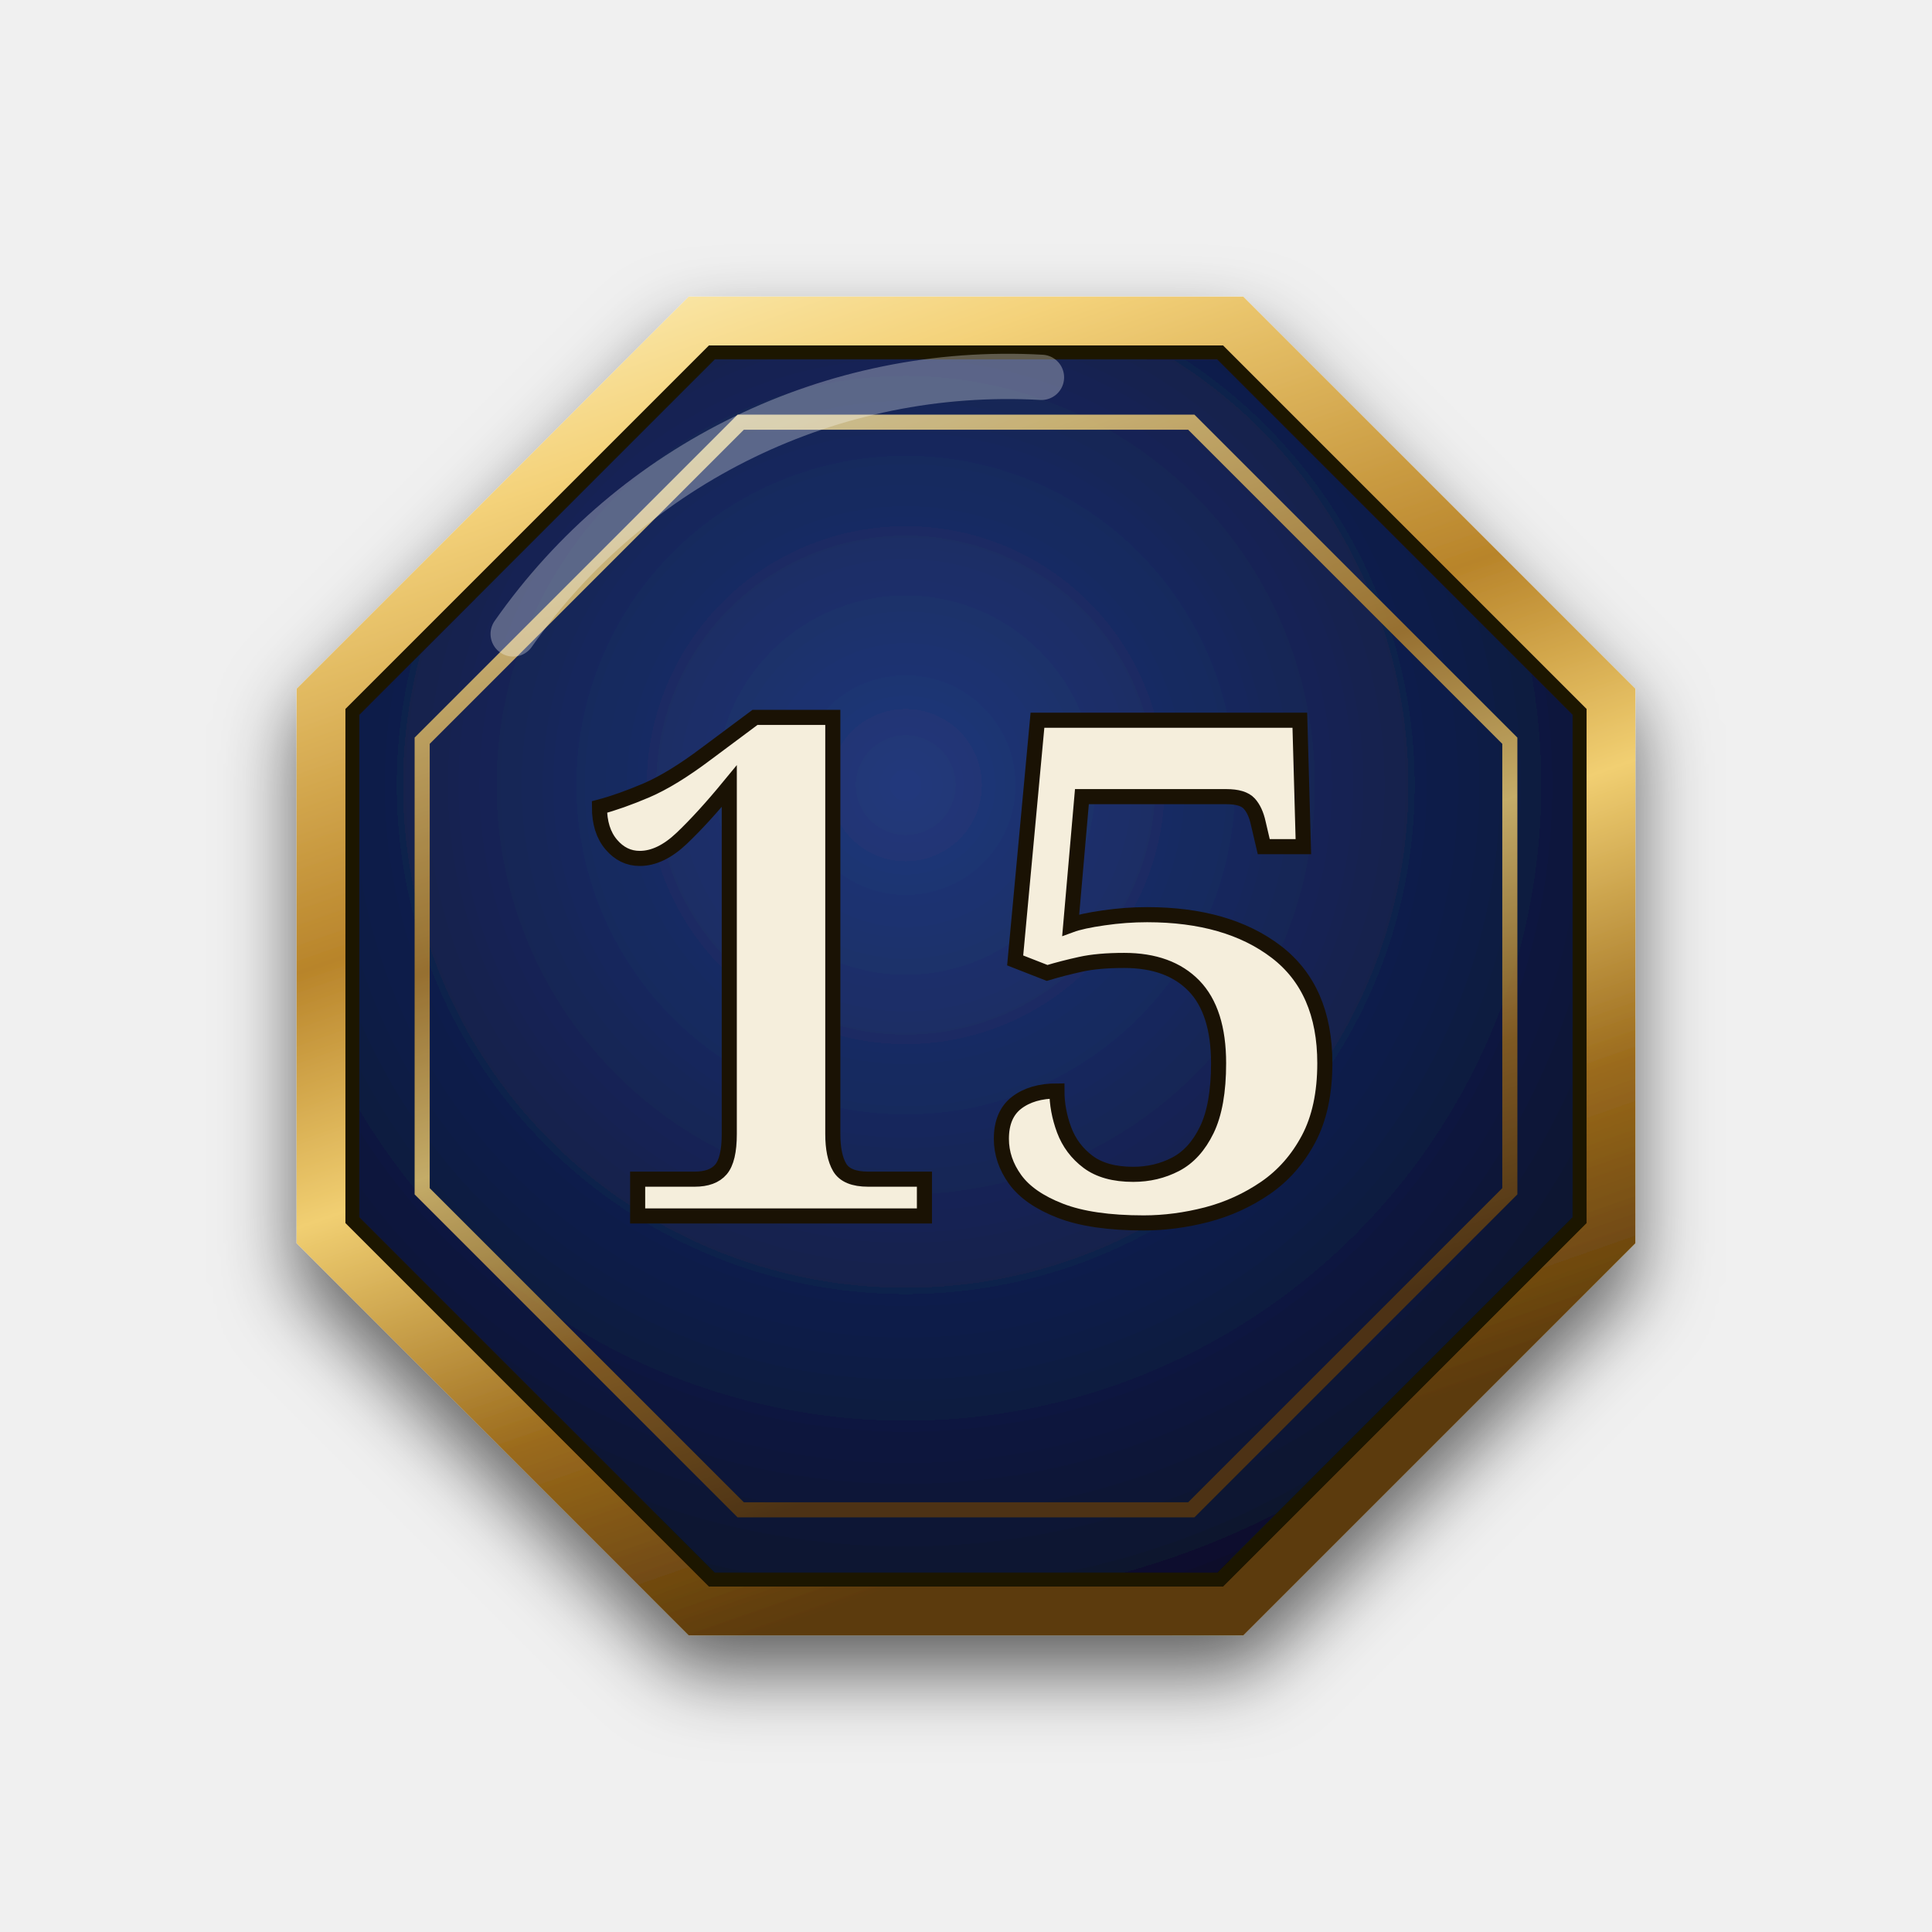
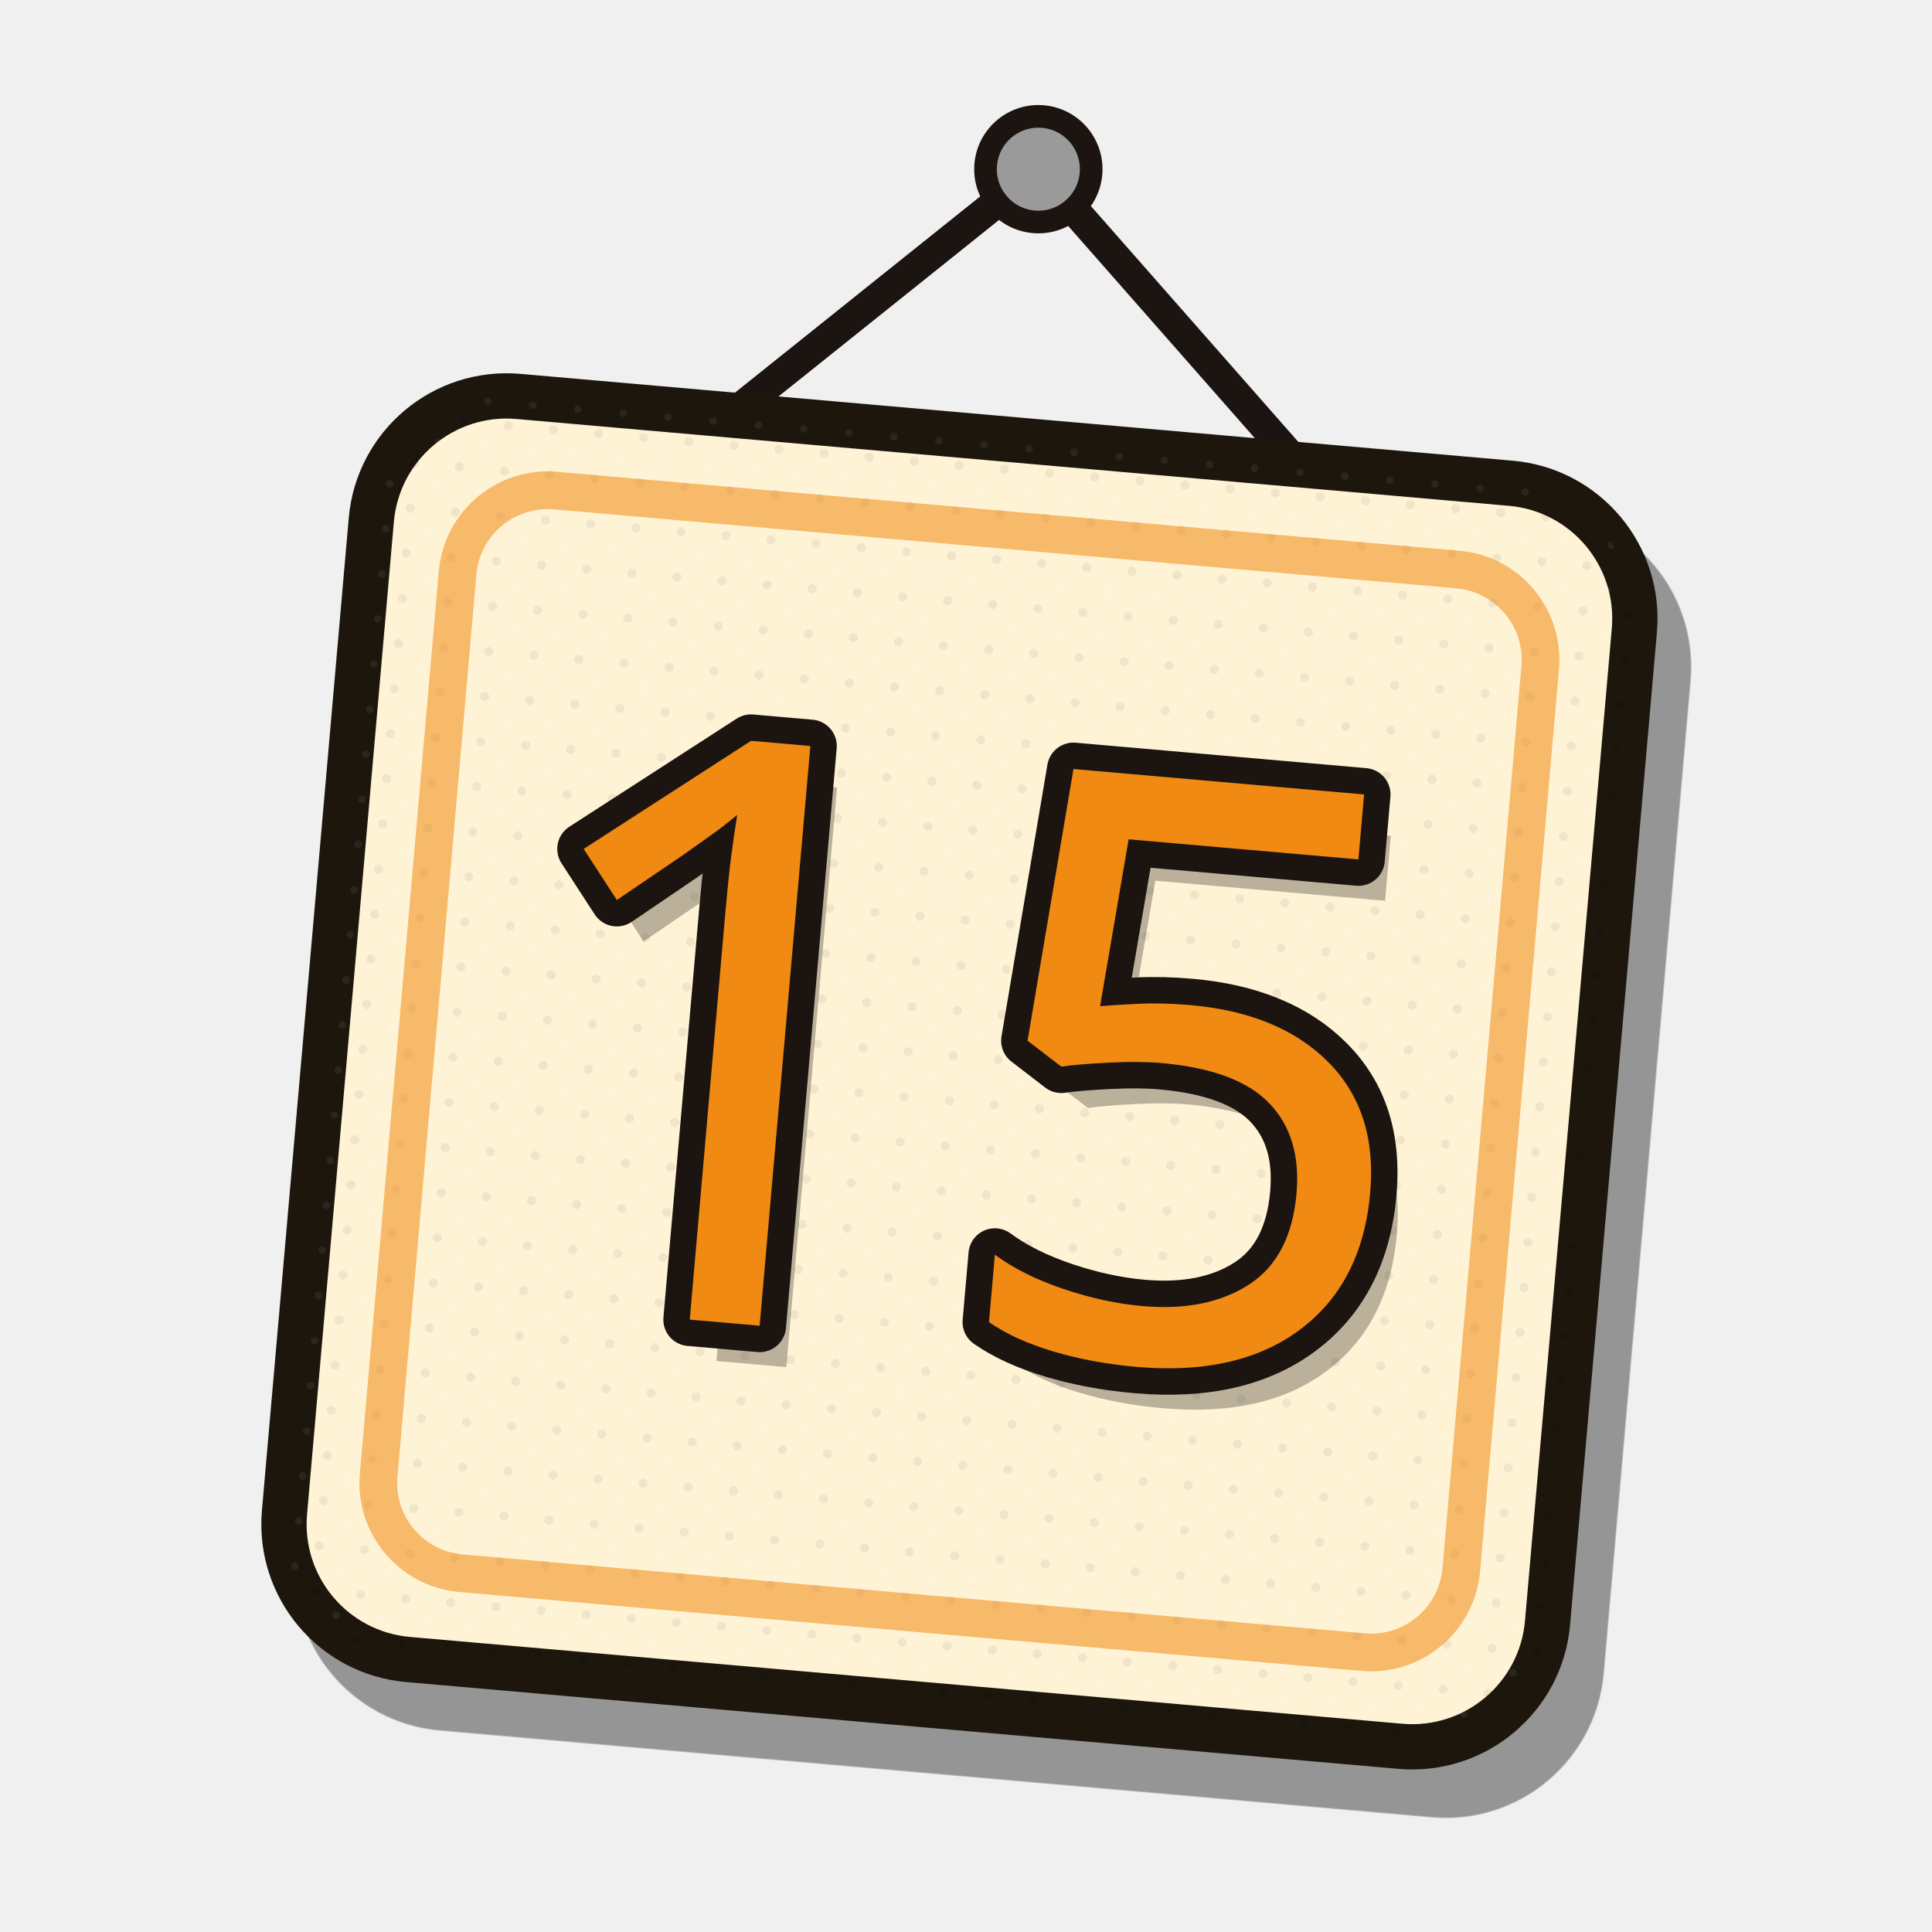
<svg xmlns="http://www.w3.org/2000/svg" width="256" height="256" viewBox="0 0 256 256">
-   <style>
-   .cinzel{font-family:'Cinzel',serif;font-weight:700}
-   .marcellus{font-family:'Marcellus',serif}
-   .poiret{font-family:'Poiret One',sans-serif}
-   
- </style>
+   <style>.lg{font-family:'Luckiest Guy',sans-serif}.li{font-family:'Lilita One',sans-serif}</style>
  <defs>
-     <linearGradient id="gold" x1="0" y1="0" x2="0.35" y2="1">
-       <stop offset="0" stop-color="#fff6c9" />
-       <stop offset="0.18" stop-color="#f4d27a" />
-       <stop offset="0.45" stop-color="#b8842a" />
-       <stop offset="0.62" stop-color="#f1cf72" />
-       <stop offset="0.82" stop-color="#9a6a1c" />
-       <stop offset="1" stop-color="#5c3a0c" />
+     <linearGradient id="gold" x1="0" y1="0" x2="0" y2="1">
+       <stop offset="0" stop-color="#fff2a8" />
+       <stop offset=".45" stop-color="#ffc83a" />
+       <stop offset="1" stop-color="#e08a12" />
    </linearGradient>
-     <linearGradient id="goldH" x1="0" y1="0" x2="1" y2="0">
-       <stop offset="0" stop-color="#7a5212" />
-       <stop offset="0.25" stop-color="#f6d98a" />
-       <stop offset="0.5" stop-color="#b8842a" />
-       <stop offset="0.75" stop-color="#fff0b0" />
-       <stop offset="1" stop-color="#6b4510" />
+     <linearGradient id="goldText" x1="0" y1="0" x2="0" y2="1">
+       <stop offset="0" stop-color="#fff7c2" />
+       <stop offset=".5" stop-color="#ffd23f" />
+       <stop offset=".51" stop-color="#ffb21e" />
+       <stop offset="1" stop-color="#f47d12" />
    </linearGradient>
-     <radialGradient id="goldR" cx="0.38" cy="0.32" r="0.75">
-       <stop offset="0" stop-color="#fff7cf" />
-       <stop offset="0.35" stop-color="#ecc463" />
-       <stop offset="0.75" stop-color="#9c6b1d" />
-       <stop offset="1" stop-color="#4f320a" />
+     <radialGradient id="ballG" cx=".38" cy=".32" r=".8">
+       <stop offset="0" stop-color="#fbffb0" />
+       <stop offset=".55" stop-color="#d9ef3b" />
+       <stop offset="1" stop-color="#a9c21c" />
    </radialGradient>
-     <linearGradient id="copper" x1="0" y1="0" x2="0.4" y2="1">
-       <stop offset="0" stop-color="#ffd9bd" />
-       <stop offset="0.25" stop-color="#e3925a" />
-       <stop offset="0.55" stop-color="#8f4020" />
-       <stop offset="0.75" stop-color="#e8a172" />
-       <stop offset="1" stop-color="#4e1d0a" />
-     </linearGradient>
-     <linearGradient id="silver" x1="0" y1="0" x2="0.4" y2="1">
-       <stop offset="0" stop-color="#ffffff" />
-       <stop offset="0.3" stop-color="#cfd8e4" />
-       <stop offset="0.55" stop-color="#6f7c8f" />
-       <stop offset="0.78" stop-color="#e9eef5" />
-       <stop offset="1" stop-color="#3a4352" />
-     </linearGradient>
-     <linearGradient id="blued" x1="0" y1="0" x2="1" y2="1">
-       <stop offset="0" stop-color="#8fb6ff" />
-       <stop offset="0.4" stop-color="#2853b8" />
-       <stop offset="1" stop-color="#0b1c55" />
-     </linearGradient>
-     <radialGradient id="enamel" cx="0.4" cy="0.35" r="0.8">
-       <stop offset="0" stop-color="#fffaf0" />
-       <stop offset="0.7" stop-color="#efe4cc" />
-       <stop offset="1" stop-color="#c9b48a" />
-     </radialGradient>
-     <radialGradient id="navyDisc" cx="0.45" cy="0.35" r="0.8">
-       <stop offset="0" stop-color="#22397c" />
-       <stop offset="0.6" stop-color="#0f1c45" />
-       <stop offset="1" stop-color="#060b20" />
-     </radialGradient>
-     <radialGradient id="ruby" cx="0.38" cy="0.3" r="0.8">
-       <stop offset="0" stop-color="#ffc2cc" />
-       <stop offset="0.3" stop-color="#ff3d64" />
-       <stop offset="0.7" stop-color="#a0062c" />
-       <stop offset="1" stop-color="#3d0010" />
-     </radialGradient>
-     <radialGradient id="sapphire" cx="0.38" cy="0.3" r="0.8">
-       <stop offset="0" stop-color="#d6e6ff" />
-       <stop offset="0.3" stop-color="#4d8cff" />
-       <stop offset="0.7" stop-color="#123a9e" />
-       <stop offset="1" stop-color="#040f3a" />
-     </radialGradient>
-     <radialGradient id="glass" cx="0.35" cy="0.3" r="0.9">
-       <stop offset="0" stop-color="#e8f3ff" stop-opacity="0.55" />
-       <stop offset="0.6" stop-color="#7fa8e0" stop-opacity="0.18" />
-       <stop offset="1" stop-color="#1b3570" stop-opacity="0.35" />
-     </radialGradient>
-     <radialGradient id="halo" cx="0.5" cy="0.5" r="0.5">
-       <stop offset="0" stop-color="#ffe9a8" stop-opacity="0.85" />
-       <stop offset="0.45" stop-color="#f0b84a" stop-opacity="0.35" />
-       <stop offset="1" stop-color="#f0b84a" stop-opacity="0" />
-     </radialGradient>
-     <radialGradient id="haloBlue" cx="0.5" cy="0.5" r="0.5">
-       <stop offset="0" stop-color="#bcd4ff" stop-opacity="0.8" />
-       <stop offset="0.5" stop-color="#5a86ff" stop-opacity="0.3" />
-       <stop offset="1" stop-color="#5a86ff" stop-opacity="0" />
-     </radialGradient>
-     <radialGradient id="greenDisc" cx="0.45" cy="0.35" r="0.8">
-       <stop offset="0" stop-color="#2f8a5c" />
-       <stop offset="0.6" stop-color="#14492f" />
-       <stop offset="1" stop-color="#06180f" />
-     </radialGradient>
-     <radialGradient id="ballG" cx="0.38" cy="0.32" r="0.8">
-       <stop offset="0" stop-color="#f9ffc2" />
-       <stop offset="0.45" stop-color="#dcef4c" />
-       <stop offset="0.85" stop-color="#9fb526" />
-       <stop offset="1" stop-color="#5f6e12" />
-     </radialGradient>
-     <linearGradient id="clay" x1="0" y1="0" x2="0.4" y2="1">
-       <stop offset="0" stop-color="#f0a274" />
-       <stop offset="0.45" stop-color="#c8643a" />
-       <stop offset="1" stop-color="#6e2a12" />
-     </linearGradient>
-     <linearGradient id="ivory" x1="0" y1="0" x2="0.5" y2="1">
-       <stop offset="0" stop-color="#ffffff" />
-       <stop offset="0.5" stop-color="#f1e8d2" />
-       <stop offset="1" stop-color="#c2b48e" />
-     </linearGradient>
-     <linearGradient id="glassG" x1="0" y1="0" x2="1" y2="0">
-       <stop offset="0" stop-color="#d8f2e4" stop-opacity="0.35" />
-       <stop offset="0.5" stop-color="#7fc7a0" stop-opacity="0.12" />
-       <stop offset="1" stop-color="#1b5a3e" stop-opacity="0.4" />
-     </linearGradient>
-     <radialGradient id="haloGreen" cx="0.5" cy="0.5" r="0.5">
-       <stop offset="0" stop-color="#f6ffc0" stop-opacity="0.75" />
-       <stop offset="0.5" stop-color="#9fd16a" stop-opacity="0.25" />
-       <stop offset="1" stop-color="#9fd16a" stop-opacity="0" />
-     </radialGradient>
-     <filter id="shadow" x="-30%" y="-30%" width="160%" height="160%">
-       <feDropShadow dx="0" dy="5" stdDeviation="5" flood-color="#000" flood-opacity="0.6" />
-     </filter>
-     <filter id="soft" x="-50%" y="-50%" width="200%" height="200%">
-       <feGaussianBlur stdDeviation="6" />
-     </filter>
-     <filter id="blur2">
-       <feGaussianBlur stdDeviation="2" />
+     <pattern id="dots" width="9" height="9" patternUnits="userSpaceOnUse">
+       <circle cx="4.5" cy="4.5" r="1.6" fill="#000" opacity=".16" />
+     </pattern>
+     <pattern id="dotsL" width="9" height="9" patternUnits="userSpaceOnUse">
+       <circle cx="4.5" cy="4.5" r="1.6" fill="#fff" opacity=".18" />
+     </pattern>
+     <pattern id="grain" width="6" height="6" patternUnits="userSpaceOnUse">
+       <circle cx="1" cy="2" r=".6" fill="#000" opacity=".06" />
+       <circle cx="4" cy="5" r=".5" fill="#fff" opacity=".07" />
+     </pattern>
+     <filter id="comic" x="-20%" y="-20%" width="150%" height="150%">
+       <feOffset dx="5" dy="6" in="SourceAlpha" result="o" />
+       <feFlood flood-color="#000" flood-opacity=".38" />
+       <feComposite in2="o" operator="in" result="s" />
+       <feMerge>
+         <feMergeNode in="s" />
+         <feMergeNode in="SourceGraphic" />
+       </feMerge>
    </filter>
  </defs>
-   <g filter="url(#shadow)">
-     <polygon points="216.69,164.74 164.74,216.69 91.26,216.69 39.31,164.74 39.31,91.26 91.26,39.31 164.74,39.31 216.69,91.26" fill="url(#gold)" />
-     <polygon points="210.23,162.06 162.06,210.23 93.94,210.23 45.77,162.06 45.77,93.94 93.94,45.77 162.06,45.77 210.23,93.94" fill="#1a1204" />
-     <polygon points="208.38,161.29 161.29,208.38 94.71,208.38 47.62,161.29 47.62,94.71 94.71,47.62 161.29,47.62 208.38,94.71" fill="url(#navyDisc)" />
+   <g transform="rotate(5 128 132)">
+     <path d="M128,22 L84,64 M128,22 L172,64" stroke="#1b1410" stroke-width="4" />
+     <circle cx="128" cy="22" r="7" fill="#9a9a9a" stroke="#1b1410" stroke-width="3" stroke-linejoin="round" stroke-linecap="round" />
+     <g filter="url(#comic)">
+       <rect x="44" y="58" width="168" height="168" rx="18" fill="#fff3d6" stroke="#1b1410" stroke-width="6" stroke-linejoin="round" stroke-linecap="round" />
+     </g>
+     <rect x="44" y="58" width="168" height="168" rx="18" fill="url(#grain)" />
+     <rect x="56" y="70" width="144" height="144" rx="12" fill="none" stroke="#f08a12" stroke-width="5" opacity=".55" />
+     <text x="132" y="183.04" text-anchor="middle" class="lg" font-size="108" fill="#1b1410" opacity=".3">15</text>
+     <text x="128" y="177.88" text-anchor="middle" class="lg" font-size="108" fill="#f08a12" stroke="#1b1410" stroke-width="7" stroke-linejoin="round" paint-order="stroke">15</text>
  </g>
-   <polygon points="200.06,157.85 157.85,200.06 98.15,200.06 55.94,157.85 55.94,98.15 98.15,55.94 157.85,55.94 200.06,98.15" fill="none" stroke="url(#gold)" stroke-width="2" opacity="0.8" />
-   <path d="M68,84 A80,80 0 0,1 138,50" fill="none" stroke="#fff" stroke-opacity="0.3" stroke-width="6" stroke-linecap="round" />
-   <text x="128" y="161.12" text-anchor="middle" class="cinzel" font-size="92" fill="#f5eedc" stroke="#1a1204" stroke-width="2" letter-spacing="2">15</text>
</svg>
